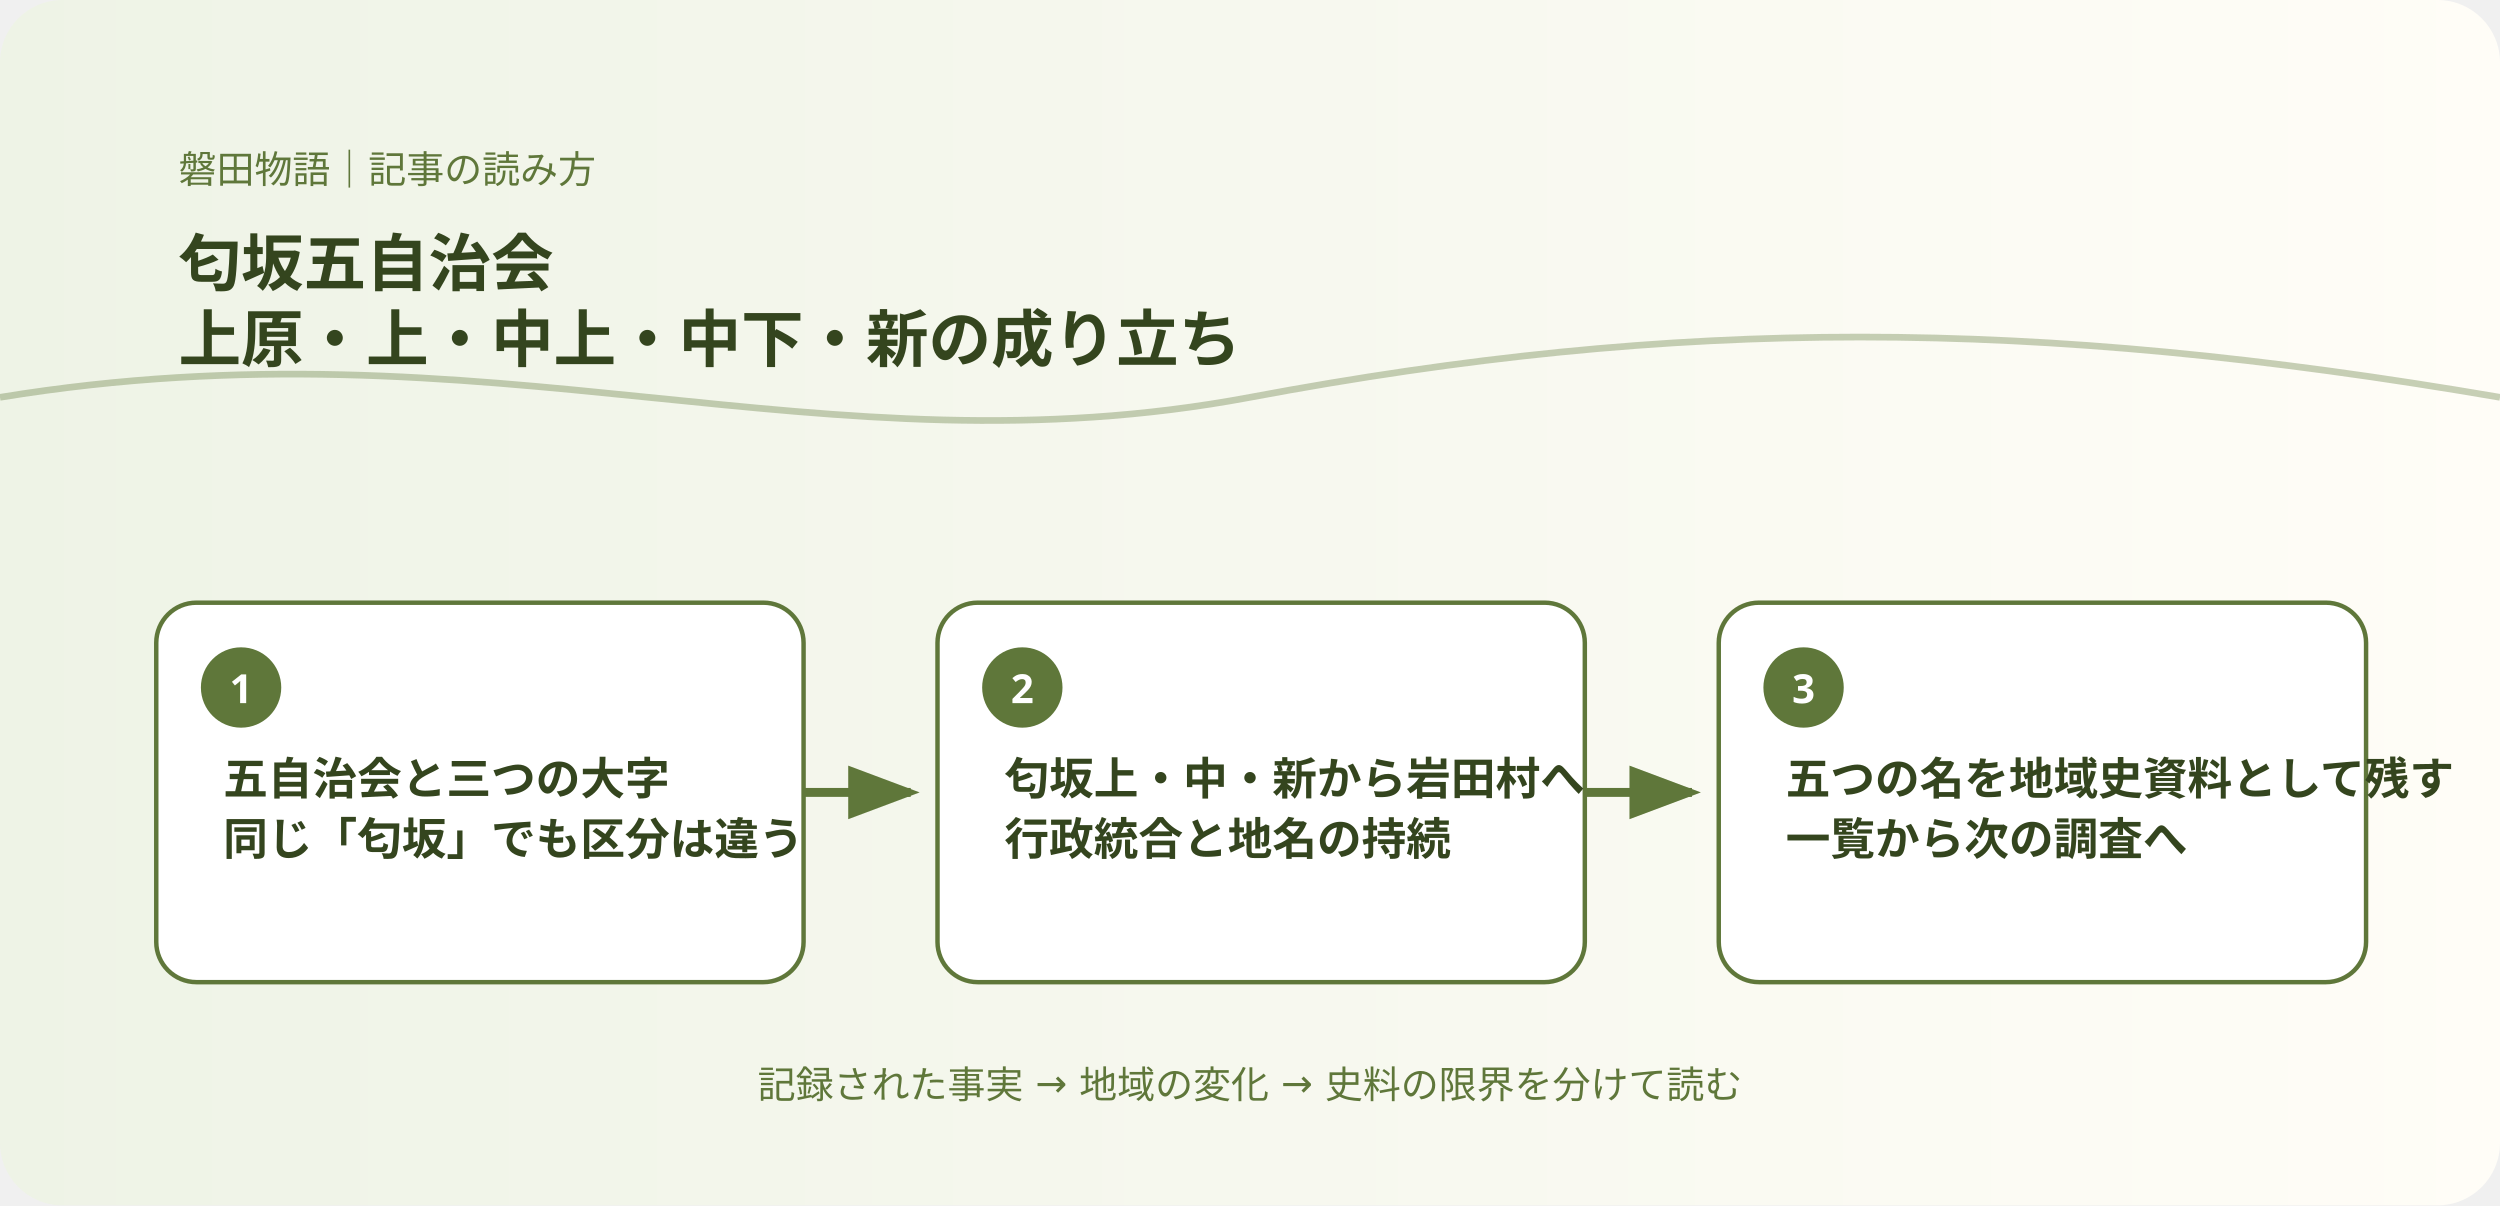
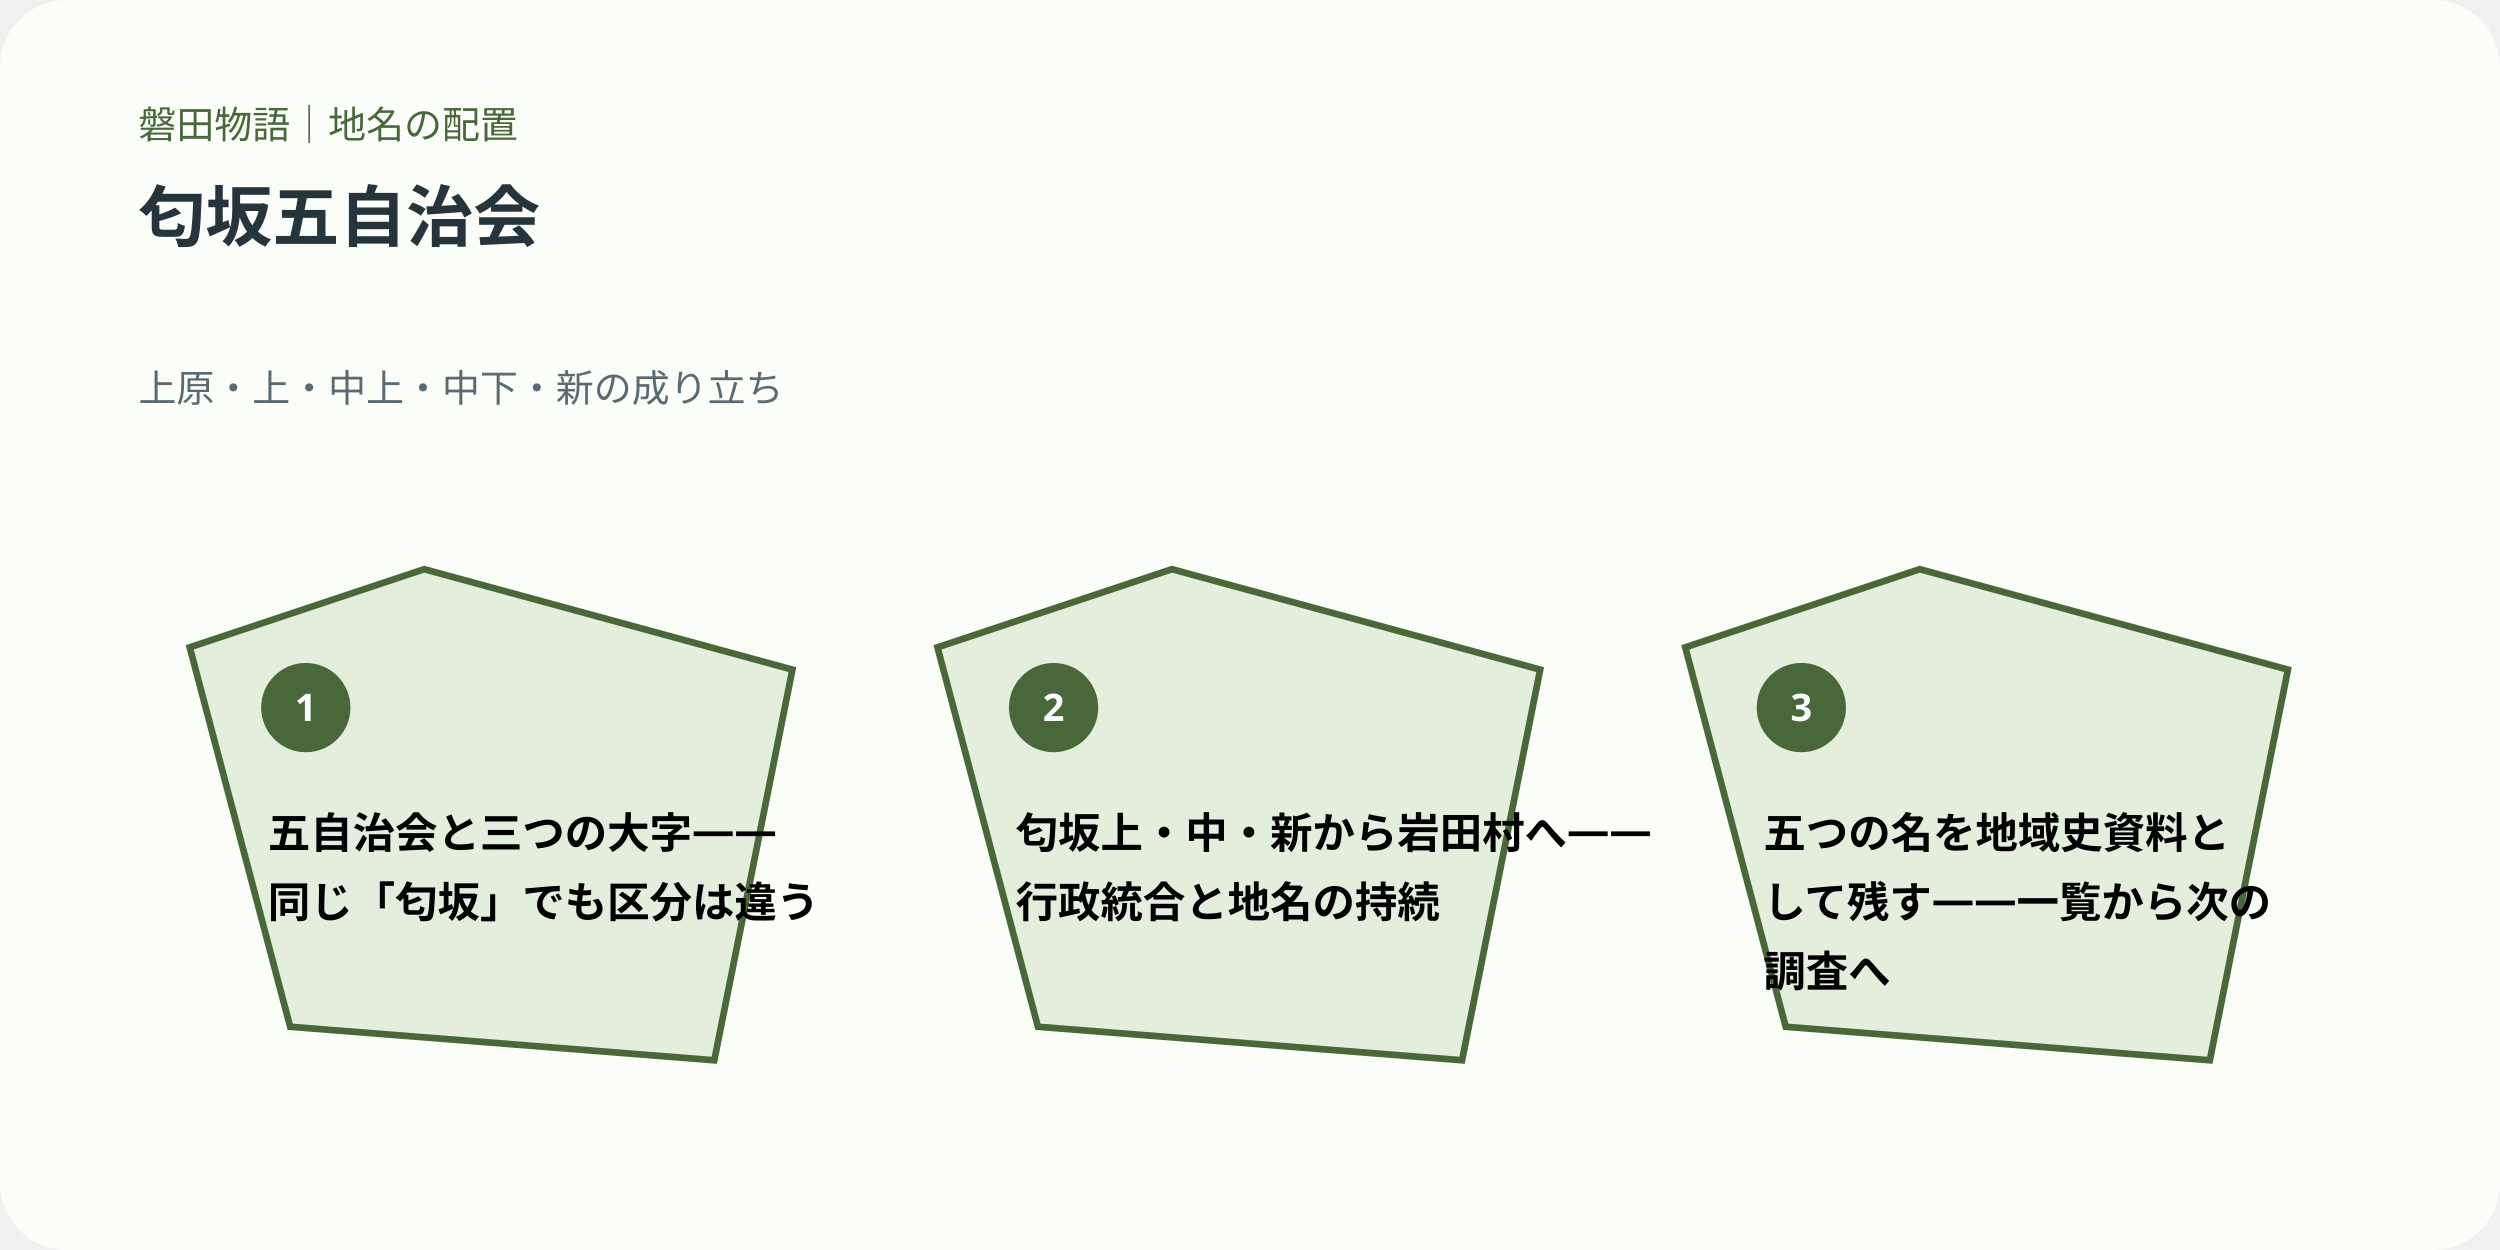
- <svg xmlns="http://www.w3.org/2000/svg" viewBox="0 0 1120 540" role="img" aria-labelledby="title desc">
-   <defs>
-     <linearGradient id="bg" x1="0" x2="1">
-       <stop stop-color="#eef3e6" />
-       <stop offset="1" stop-color="#fffdf7" />
-     </linearGradient>
-     <marker id="arrow" markerWidth="9" markerHeight="9" refX="7" refY="3" orient="auto">
-       <path d="M0,0 L0,6 L8,3 z" fill="#5f773a" />
-     </marker>
-   </defs>
-   <style>.ttl{font:700 28px 'Yu Mincho','Noto Serif JP',serif;fill:#34451e}.sub{font:500 17px system-ui,sans-serif;fill:#5f773a}.card{font:600 20px 'Yu Gothic','Noto Sans JP',sans-serif;fill:#34451e}.num{font:700 18px system-ui,sans-serif;fill:white}</style>
-   <rect width="1120" height="540" rx="28" fill="url(#bg)" />
-   <path d="M0 178 C220 142 368 214 560 178 S910 142 1120 178" fill="none" stroke="#5f773a" stroke-width="3" opacity=".35" />
-   <text x="80" y="82" class="sub">磐田物語｜記事の読み方</text>
-   <text x="80" y="128" class="ttl">
-     <tspan x="80" dy="0">匂坂五自治会</tspan>
-     <tspan x="80" dy="34">上原・上・中上・中下・新の成り立ち</tspan>
+ <svg xmlns="http://www.w3.org/2000/svg" viewBox="0 0 1120 560" role="img" aria-labelledby="title desc">
+   <style>.ttl{font:700 30px "Yu Mincho","Noto Serif JP",serif}.sub{font:500 17px system-ui,sans-serif}.label{font:700 19px "Yu Gothic","Noto Sans JP",sans-serif}.small{font:500 16px system-ui,sans-serif}.num{font:700 17px system-ui,sans-serif;fill:white}</style>
+   <rect width="1120" height="560" rx="30" fill="#fbfdf8" />
+   <text x="62" y="62" class="sub" fill="#48683a">磐田物語｜地名の配置</text>
+   <text x="62" y="108" class="ttl" fill="#26343c">匂坂五自治会</text>
+   <text x="62" y="180" class="sub" fill="#596a72">上原・上・中上・中下・新の成り立ち</text>
+   <path d="M85 290 L190 255 L355 300 L320 475 L130 460 Z" fill="#e4eedc" stroke="#48683a" stroke-width="3" />
+   <circle cx="137" cy="317" r="20" fill="#48683a" />
+   <text x="137" y="323" text-anchor="middle" class="num">1</text>
+   <text x="120" y="380" class="label">
+     <tspan x="120" dy="0">五自治会と三つの大字――</tspan>
+     <tspan x="120" dy="31">同じ「匂坂」でも区分は違う</tspan>
  </text>
-   <g>
-     <rect x="70" y="270" width="290" height="170" rx="18" fill="#ffffff" stroke="#5f773a" stroke-width="2" />
-     <circle cx="108" cy="308" r="18" fill="#5f773a" />
-     <text x="108" y="315" text-anchor="middle" class="num">1</text>
-     <text x="100" y="356" class="card">
-       <tspan x="100" dy="0">五自治会と三つの大字</tspan>
-       <tspan x="100" dy="27">同じ「匂坂」でも区分は違う</tspan>
-     </text>
-   </g>
-   <g>
-     <rect x="420" y="270" width="290" height="170" rx="18" fill="#ffffff" stroke="#5f773a" stroke-width="2" />
-     <circle cx="458" cy="308" r="18" fill="#5f773a" />
-     <text x="458" y="315" text-anchor="middle" class="num">2</text>
-     <text x="450" y="356" class="card">
-       <tspan x="450" dy="0">匂坂上・中・新から岩田村へ</tspan>
-       <tspan x="450" dy="27">行政統合と地名の持続</tspan>
-     </text>
-   </g>
-   <g>
-     <rect x="770" y="270" width="290" height="170" rx="18" fill="#ffffff" stroke="#5f773a" stroke-width="2" />
-     <circle cx="808" cy="308" r="18" fill="#5f773a" />
-     <text x="808" y="315" text-anchor="middle" class="num">3</text>
-     <text x="800" y="356" class="card">
-       <tspan x="800" dy="0">五つの名を地域史資料として残す</tspan>
-       <tspan x="800" dy="27">一覧から次の調査へ</tspan>
-     </text>
-   </g>
-   <path d="M360 355 H408" stroke="#5f773a" stroke-width="4" marker-end="url(#arrow)" />
-   <path d="M710 355 H758" stroke="#5f773a" stroke-width="4" marker-end="url(#arrow)" />
-   <text x="560" y="492" text-anchor="middle" class="sub">記録された事実 → 地域の変化 → 史料の限界を分けて読む</text>
+   <path d="M420 290 L525 255 L690 300 L655 475 L465 460 Z" fill="#e4eedc" stroke="#48683a" stroke-width="3" />
+   <circle cx="472" cy="317" r="20" fill="#48683a" />
+   <text x="472" y="323" text-anchor="middle" class="num">2</text>
+   <text x="455" y="380" class="label">
+     <tspan x="455" dy="0">匂坂上・中・新から岩田村へ――</tspan>
+     <tspan x="455" dy="31">行政統合と地名の持続</tspan>
+   </text>
+   <path d="M755 290 L860 255 L1025 300 L990 475 L800 460 Z" fill="#e4eedc" stroke="#48683a" stroke-width="3" />
+   <circle cx="807" cy="317" r="20" fill="#48683a" />
+   <text x="807" y="323" text-anchor="middle" class="num">3</text>
+   <text x="790" y="380" class="label">
+     <tspan x="790" dy="0">五つの名を地域史資料と</tspan>
+     <tspan x="790" dy="31">して残す――一覧から次の</tspan>
+     <tspan x="790" dy="31">調査へ</tspan>
+   </text>
</svg>
